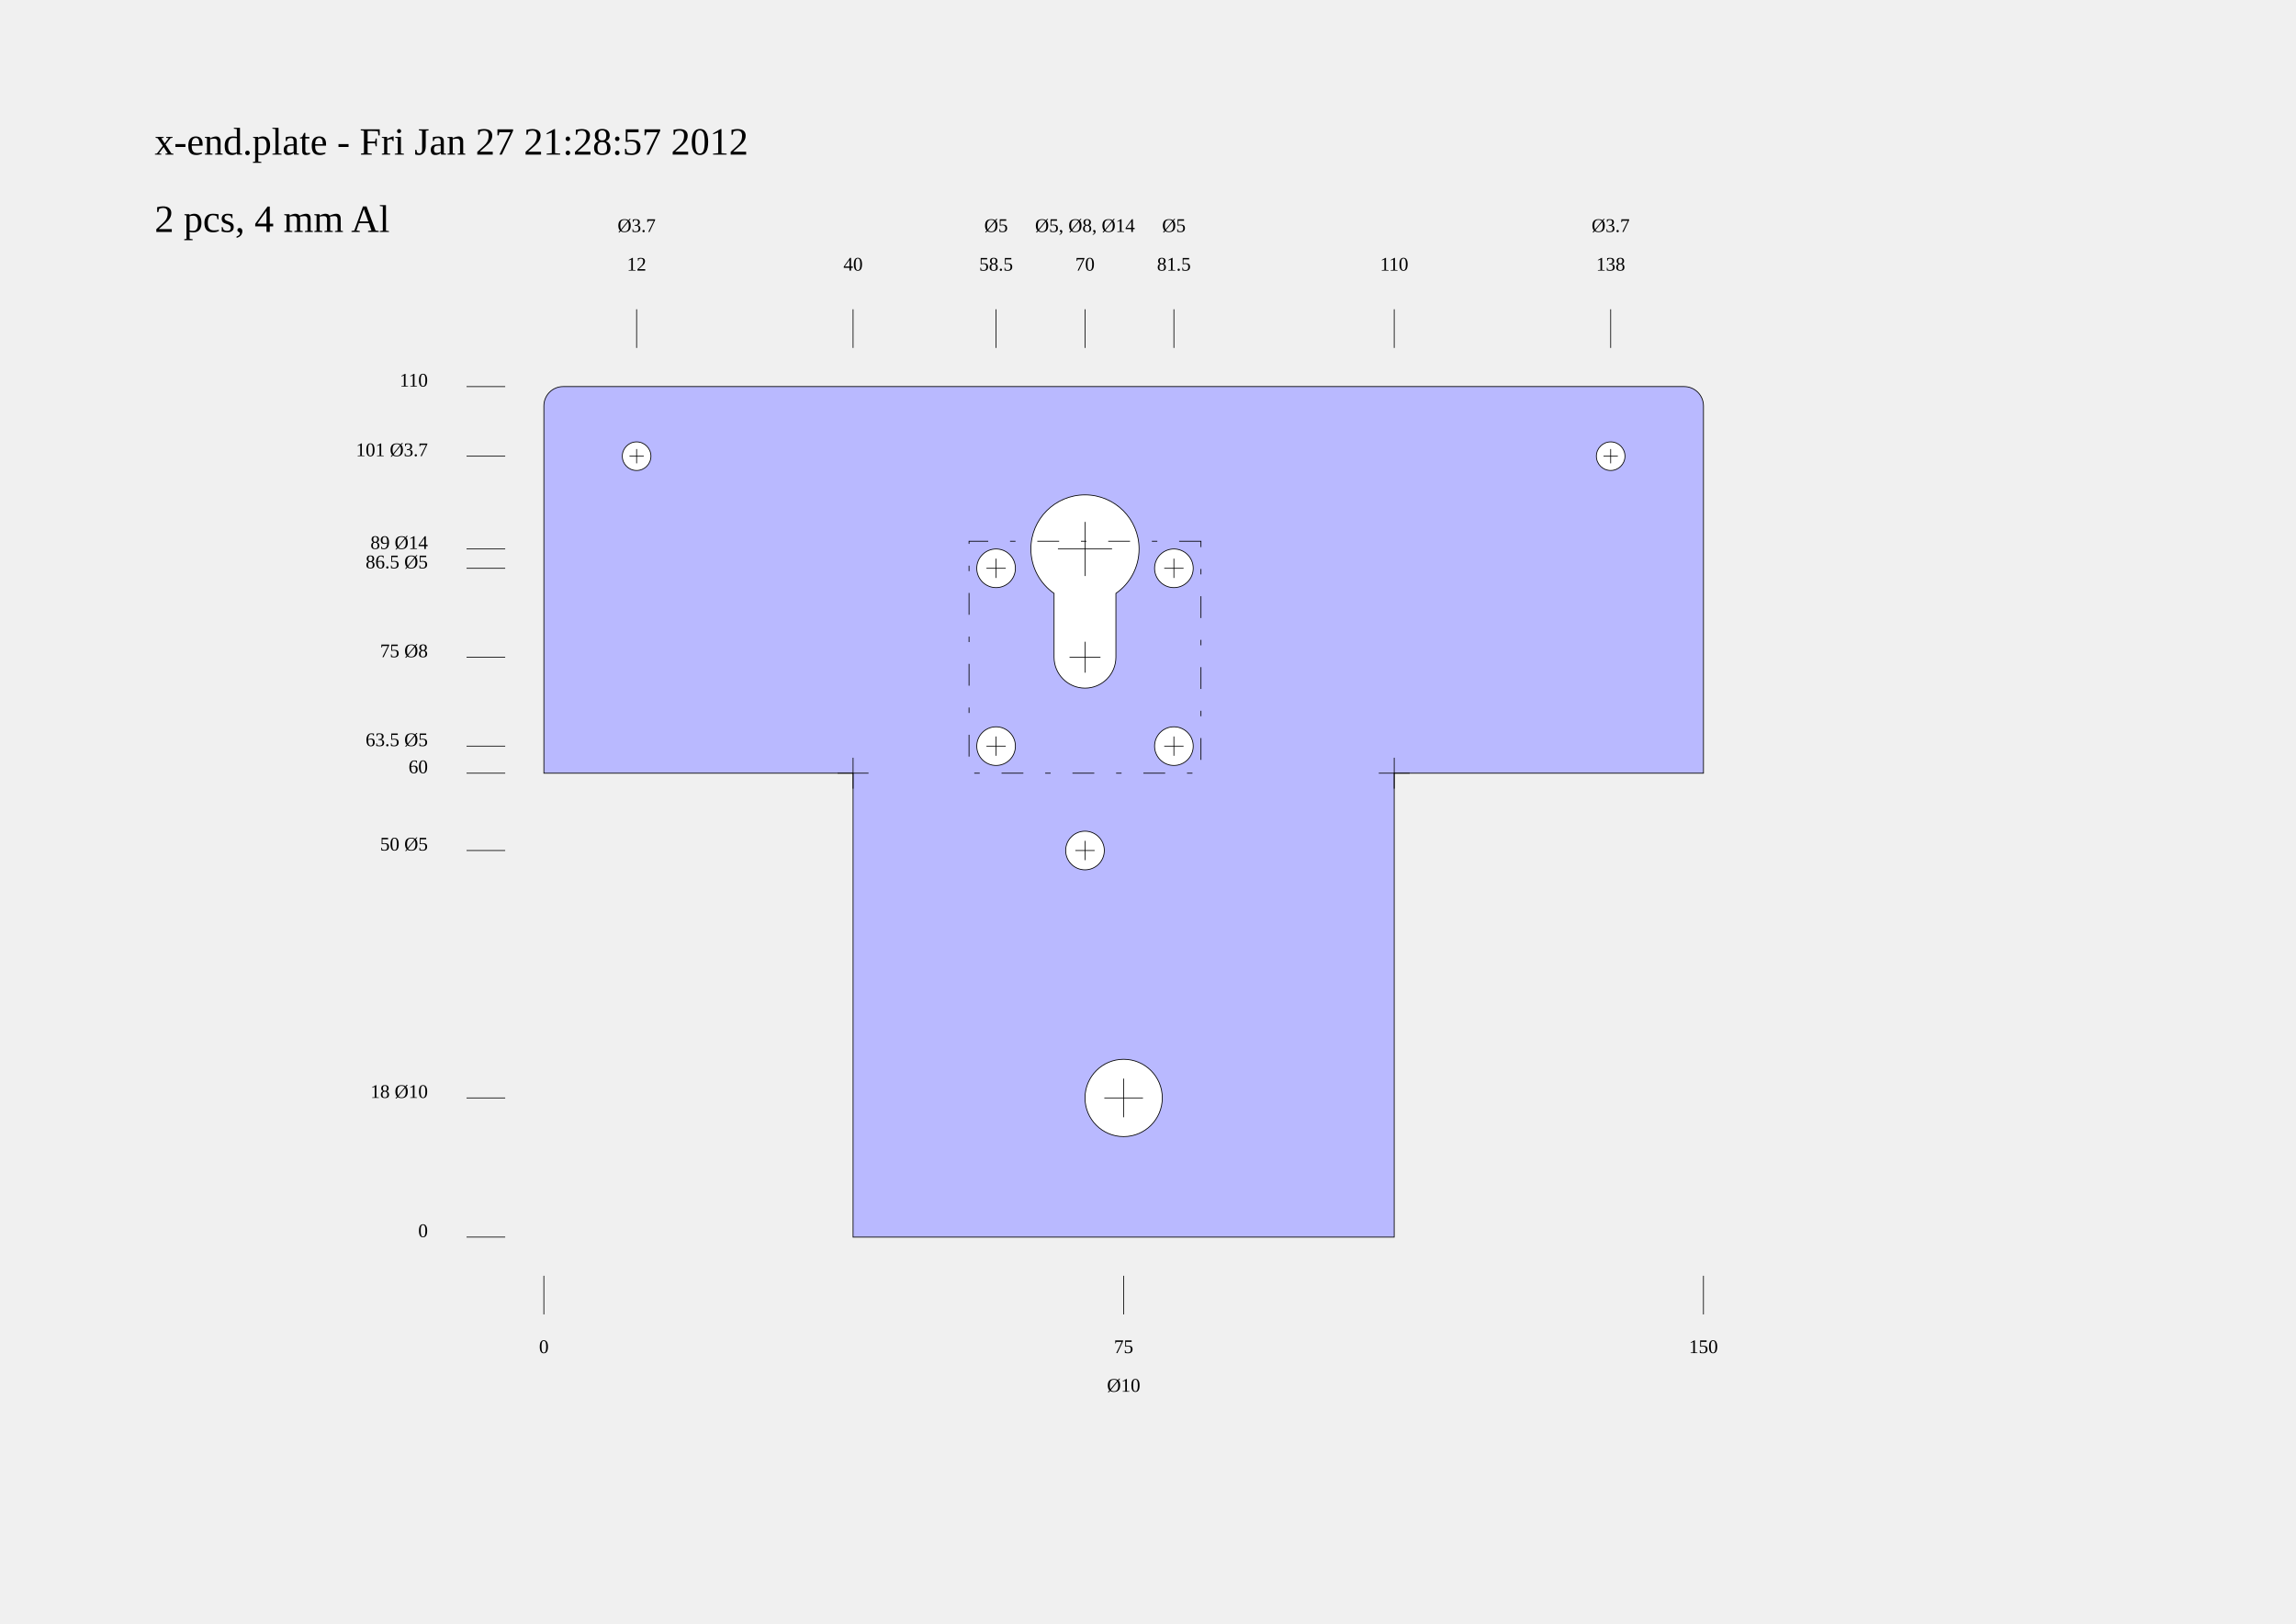
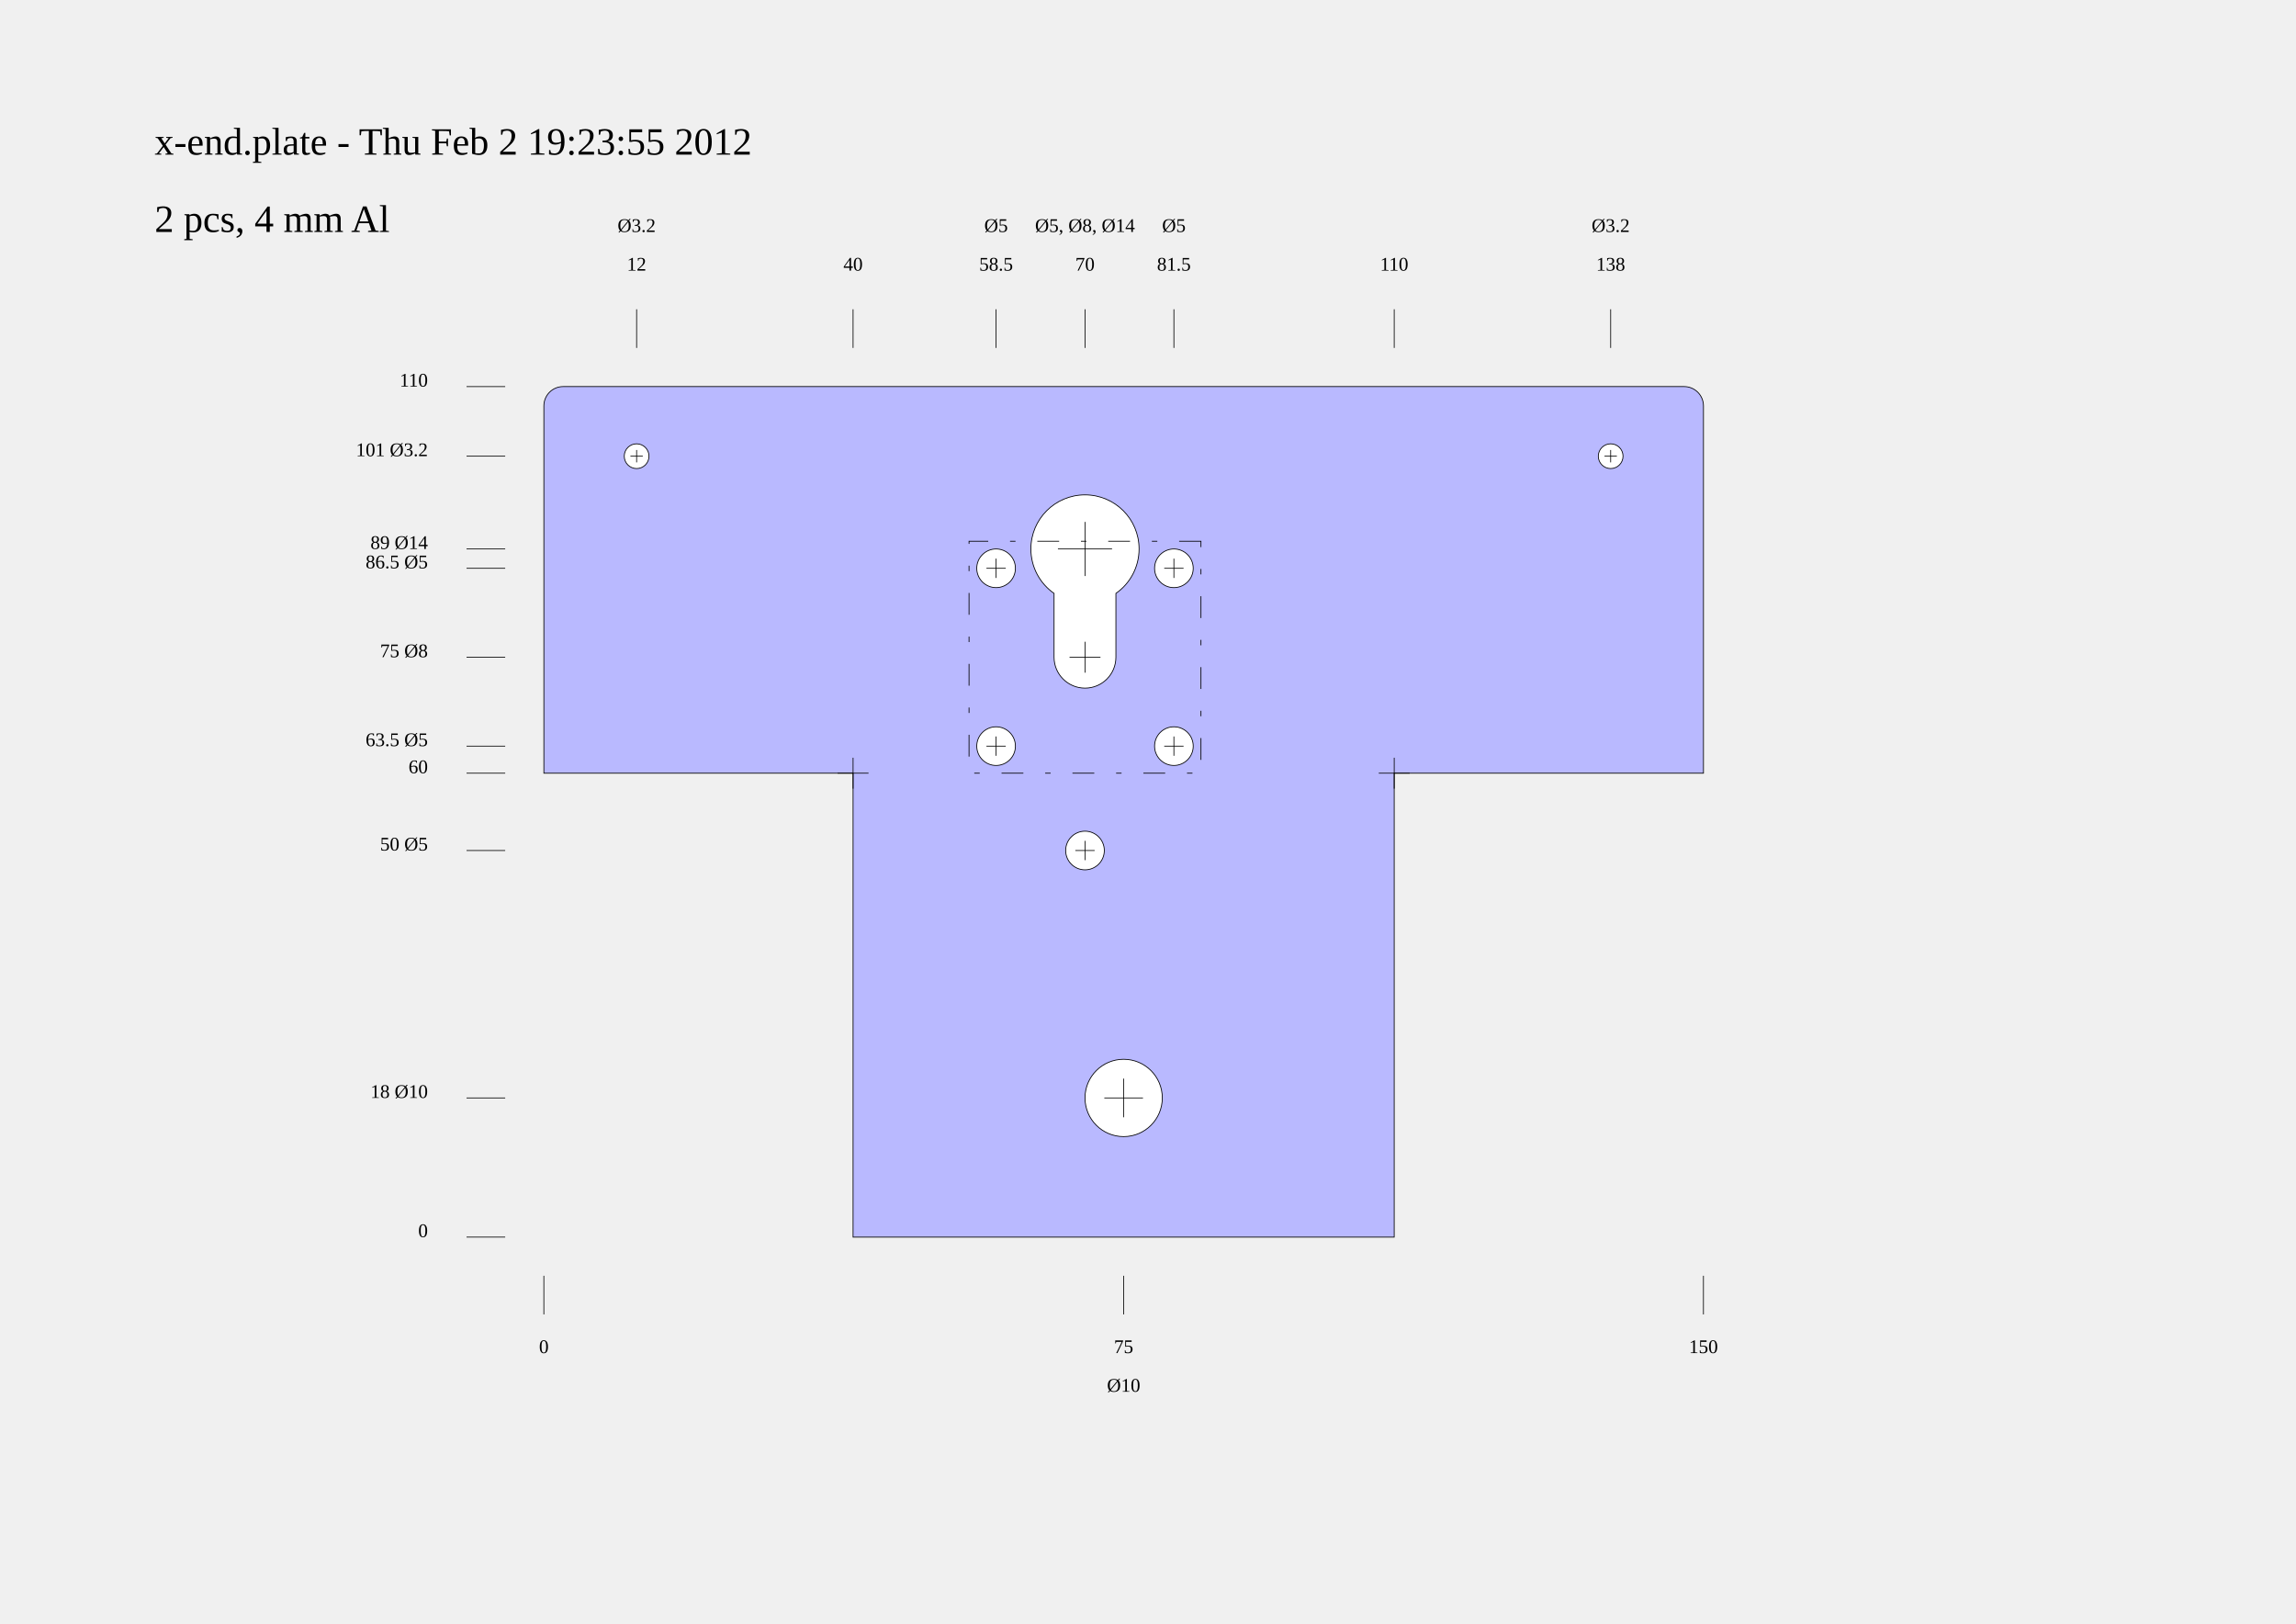
<svg xmlns="http://www.w3.org/2000/svg" width="1052.362" height="744.094" id="svg2" version="1.1">
  <defs id="defs4" />
  <g id="layer1">
    <path style="fill:#b9b9ff;fill-opacity:1;fill-rule:evenodd;stroke:#000000;stroke-width:0.354;stroke-linecap:butt;stroke-linejoin:miter;stroke-miterlimit:4;stroke-opacity:1;stroke-dasharray:none" d="M 258.125 177.156 C 253.218 177.156 249.281 181.124 249.281 186.031 L 249.281 354.344 L 391 354.344 L 391 566.938 L 639.031 566.938 L 639.031 354.344 L 780.781 354.344 L 780.781 186.031 C 780.781 181.124 776.814 177.156 771.906 177.156 L 258.125 177.156 z " id="platerect" />
  </g>
  <g id="layer2">
-     <circle cx="291.791" cy="209.055" r="6.555" style="fill:#ffffff;fill-opacity:1;stroke:#000000;stroke-width:0.354;" id="circle9" />
-     <circle cx="738.248" cy="209.055" r="6.555" style="fill:#ffffff;fill-opacity:1;stroke:#000000;stroke-width:0.354;" id="circle11" />
+     <circle cx="291.791" cy="209.055" r="5.669" style="fill:#ffffff;fill-opacity:1;stroke:#000000;stroke-width:0.354;" id="circle9" />
+     <circle cx="738.248" cy="209.055" r="5.669" style="fill:#ffffff;fill-opacity:1;stroke:#000000;stroke-width:0.354;" id="circle11" />
    <circle cx="515.02" cy="503.15" r="17.717" style="fill:#ffffff;fill-opacity:1;stroke:#000000;stroke-width:0.354;" id="circle13" />
    <circle cx="497.303" cy="389.764" r="8.858" style="fill:#ffffff;fill-opacity:1;stroke:#000000;stroke-width:0.354;" id="circle15" />
    <circle cx="538.051" cy="260.433" r="8.858" style="fill:#ffffff;fill-opacity:1;stroke:#000000;stroke-width:0.354;" id="circle17" />
    <circle cx="456.555" cy="260.433" r="8.858" style="fill:#ffffff;fill-opacity:1;stroke:#000000;stroke-width:0.354;" id="circle19" />
    <circle cx="538.051" cy="341.929" r="8.858" style="fill:#ffffff;fill-opacity:1;stroke:#000000;stroke-width:0.354;" id="circle21" />
    <circle cx="456.555" cy="341.929" r="8.858" style="fill:#ffffff;fill-opacity:1;stroke:#000000;stroke-width:0.354;" id="circle23" />
    <path style="fill:#ffffff;fill-opacity:1;stroke:#000000;stroke-width:0.354;" d="M 497.312 226.781 C 483.614 226.781 472.5 237.864 472.5 251.562 C 472.5 259.989 476.702 267.455 483.125 271.938 L 483.125 301.188 C 483.125 309.015 489.485 315.344 497.312 315.344 C 505.14 315.344 511.469 309.015 511.469 301.188 L 511.469 271.938 C 517.895 267.455 522.094 259.991 522.094 251.562 C 522.094 237.864 511.011 226.781 497.312 226.781 z " id="circle25" />
  </g>
  <g id="layer3">
-     <line x1="288.514" y1="209.055" x2="295.069" y2="209.055" style="stroke:rgb(0,0,0);stroke-width:0.345" id="line30" />
-     <line x1="291.791" y1="205.778" x2="291.791" y2="212.333" style="stroke:rgb(0,0,0);stroke-width:0.345" id="line32" />
-     <line x1="734.97" y1="209.055" x2="741.526" y2="209.055" style="stroke:rgb(0,0,0);stroke-width:0.345" id="line34" />
-     <line x1="738.248" y1="205.778" x2="738.248" y2="212.333" style="stroke:rgb(0,0,0);stroke-width:0.345" id="line36" />
+     <line x1="288.957" y1="209.055" x2="294.626" y2="209.055" style="stroke:rgb(0,0,0);stroke-width:0.345" id="line30" />
+     <line x1="291.791" y1="206.22" x2="291.791" y2="211.89" style="stroke:rgb(0,0,0);stroke-width:0.345" id="line32" />
+     <line x1="735.413" y1="209.055" x2="741.083" y2="209.055" style="stroke:rgb(0,0,0);stroke-width:0.345" id="line34" />
+     <line x1="738.248" y1="206.22" x2="738.248" y2="211.89" style="stroke:rgb(0,0,0);stroke-width:0.345" id="line36" />
    <line x1="506.161" y1="503.15" x2="523.878" y2="503.15" style="stroke:rgb(0,0,0);stroke-width:0.345" id="line38" />
    <line x1="515.02" y1="494.291" x2="515.02" y2="512.008" style="stroke:rgb(0,0,0);stroke-width:0.345" id="line40" />
    <line x1="492.874" y1="389.764" x2="501.732" y2="389.764" style="stroke:rgb(0,0,0);stroke-width:0.345" id="line42" />
    <line x1="497.303" y1="385.335" x2="497.303" y2="394.193" style="stroke:rgb(0,0,0);stroke-width:0.345" id="line44" />
    <line x1="533.622" y1="260.433" x2="542.48" y2="260.433" style="stroke:rgb(0,0,0);stroke-width:0.345" id="line46" />
    <line x1="538.051" y1="256.004" x2="538.051" y2="264.862" style="stroke:rgb(0,0,0);stroke-width:0.345" id="line48" />
    <line x1="452.126" y1="260.433" x2="460.984" y2="260.433" style="stroke:rgb(0,0,0);stroke-width:0.345" id="line50" />
    <line x1="456.555" y1="256.004" x2="456.555" y2="264.862" style="stroke:rgb(0,0,0);stroke-width:0.345" id="line52" />
    <line x1="533.622" y1="341.929" x2="542.48" y2="341.929" style="stroke:rgb(0,0,0);stroke-width:0.345" id="line54" />
    <line x1="538.051" y1="337.5" x2="538.051" y2="346.358" style="stroke:rgb(0,0,0);stroke-width:0.345" id="line56" />
    <line x1="452.126" y1="341.929" x2="460.984" y2="341.929" style="stroke:rgb(0,0,0);stroke-width:0.345" id="line58" />
    <line x1="456.555" y1="337.5" x2="456.555" y2="346.358" style="stroke:rgb(0,0,0);stroke-width:0.345" id="line60" />
    <line x1="490.217" y1="301.181" x2="504.39" y2="301.181" style="stroke:rgb(0,0,0);stroke-width:0.345" id="line62" />
    <line x1="497.303" y1="294.094" x2="497.303" y2="308.268" style="stroke:rgb(0,0,0);stroke-width:0.345" id="line64" />
    <line x1="484.902" y1="251.575" x2="509.705" y2="251.575" style="stroke:rgb(0,0,0);stroke-width:0.345" id="line66" />
    <line x1="497.303" y1="239.173" x2="497.303" y2="263.976" style="stroke:rgb(0,0,0);stroke-width:0.345" id="line68" />
    <line x1="383.917" y1="354.331" x2="398.091" y2="354.331" style="stroke:rgb(0,0,0);stroke-width:0.345" id="line70" />
    <line x1="391.004" y1="347.244" x2="391.004" y2="361.417" style="stroke:rgb(0,0,0);stroke-width:0.345" id="line72" />
    <line x1="631.949" y1="354.331" x2="646.122" y2="354.331" style="stroke:rgb(0,0,0);stroke-width:0.345" id="line74" />
    <line x1="639.035" y1="347.244" x2="639.035" y2="361.417" style="stroke:rgb(0,0,0);stroke-width:0.345" id="line76" />
  </g>
  <g id="layer4">
    <line x1="780.768" y1="584.646" x2="780.768" y2="602.362" style="stroke:rgb(0,0,0);stroke-width:0.345" id="line79" />
    <text x="780.768" y="620.079" font-size="8.858" text-anchor="middle" id="text81">150</text>
    <line x1="738.248" y1="159.449" x2="738.248" y2="141.732" style="stroke:rgb(0,0,0);stroke-width:0.345" id="line83" />
    <text x="738.248" y="124.016" font-size="8.858" text-anchor="middle" id="text85">138</text>
-     <text x="738.248" y="106.299" font-size="8.858" text-anchor="middle" id="text87">Ø3.7</text>
+     <text x="738.248" y="106.299" font-size="8.858" text-anchor="middle" id="text87">Ø3.2</text>
    <line x1="639.035" y1="159.449" x2="639.035" y2="141.732" style="stroke:rgb(0,0,0);stroke-width:0.345" id="line89" />
    <text x="639.035" y="124.016" font-size="8.858" text-anchor="middle" id="text91">110</text>
    <text x="639.035" y="106.299" font-size="8.858" text-anchor="middle" id="text93" />
    <line x1="538.051" y1="159.449" x2="538.051" y2="141.732" style="stroke:rgb(0,0,0);stroke-width:0.345" id="line95" />
    <text x="538.051" y="124.016" font-size="8.858" text-anchor="middle" id="text97">81.5</text>
    <text x="538.051" y="106.299" font-size="8.858" text-anchor="middle" id="text99">Ø5</text>
    <line x1="515.02" y1="584.646" x2="515.02" y2="602.362" style="stroke:rgb(0,0,0);stroke-width:0.345" id="line101" />
    <text x="515.02" y="620.079" font-size="8.858" text-anchor="middle" id="text103">75</text>
    <text x="515.02" y="637.795" font-size="8.858" text-anchor="middle" id="text105">Ø10</text>
    <line x1="497.303" y1="159.449" x2="497.303" y2="141.732" style="stroke:rgb(0,0,0);stroke-width:0.345" id="line107" />
    <text x="497.303" y="124.016" font-size="8.858" text-anchor="middle" id="text109">70</text>
    <text x="497.303" y="106.299" font-size="8.858" text-anchor="middle" id="text111">Ø5, Ø8, Ø14</text>
    <line x1="456.555" y1="159.449" x2="456.555" y2="141.732" style="stroke:rgb(0,0,0);stroke-width:0.345" id="line113" />
    <text x="456.555" y="124.016" font-size="8.858" text-anchor="middle" id="text115">58.5</text>
    <text x="456.555" y="106.299" font-size="8.858" text-anchor="middle" id="text117">Ø5</text>
    <line x1="391.004" y1="159.449" x2="391.004" y2="141.732" style="stroke:rgb(0,0,0);stroke-width:0.345" id="line119" />
    <text x="391.004" y="124.016" font-size="8.858" text-anchor="middle" id="text121">40</text>
    <text x="391.004" y="106.299" font-size="8.858" text-anchor="middle" id="text123" />
    <line x1="291.791" y1="159.449" x2="291.791" y2="141.732" style="stroke:rgb(0,0,0);stroke-width:0.345" id="line125" />
    <text x="291.791" y="124.016" font-size="8.858" text-anchor="middle" id="text127">12</text>
-     <text x="291.791" y="106.299" font-size="8.858" text-anchor="middle" id="text129">Ø3.7</text>
+     <text x="291.791" y="106.299" font-size="8.858" text-anchor="middle" id="text129">Ø3.2</text>
    <line x1="249.272" y1="584.646" x2="249.272" y2="602.362" style="stroke:rgb(0,0,0);stroke-width:0.345" id="line131" />
    <text x="249.272" y="620.079" font-size="8.858" text-anchor="middle" id="text133">0</text>
    <line x1="231.555" y1="177.165" x2="213.839" y2="177.165" style="stroke:rgb(0,0,0);stroke-width:0.345" id="line135" />
    <text x="196.122" y="177.165" font-size="8.858" text-anchor="end" id="text137">110</text>
    <line x1="231.555" y1="209.055" x2="213.839" y2="209.055" style="stroke:rgb(0,0,0);stroke-width:0.345" id="line139" />
-     <text x="196.122" y="209.055" font-size="8.858" text-anchor="end" id="text141">101 Ø3.7</text>
+     <text x="196.122" y="209.055" font-size="8.858" text-anchor="end" id="text141">101 Ø3.2</text>
    <line x1="231.555" y1="251.575" x2="213.839" y2="251.575" style="stroke:rgb(0,0,0);stroke-width:0.345" id="line143" />
    <text x="196.122" y="251.575" font-size="8.858" text-anchor="end" id="text145">89 Ø14</text>
    <line x1="231.555" y1="260.433" x2="213.839" y2="260.433" style="stroke:rgb(0,0,0);stroke-width:0.345" id="line147" />
    <text x="196.122" y="260.433" font-size="8.858" text-anchor="end" id="text149">86.5 Ø5</text>
    <line x1="231.555" y1="301.181" x2="213.839" y2="301.181" style="stroke:rgb(0,0,0);stroke-width:0.345" id="line151" />
    <text x="196.122" y="301.181" font-size="8.858" text-anchor="end" id="text153">75 Ø8</text>
    <line x1="231.555" y1="341.929" x2="213.839" y2="341.929" style="stroke:rgb(0,0,0);stroke-width:0.345" id="line155" />
    <text x="196.122" y="341.929" font-size="8.858" text-anchor="end" id="text157">63.5 Ø5</text>
    <line x1="231.555" y1="354.331" x2="213.839" y2="354.331" style="stroke:rgb(0,0,0);stroke-width:0.345" id="line159" />
    <text x="196.122" y="354.331" font-size="8.858" text-anchor="end" id="text161">60 </text>
    <line x1="231.555" y1="389.764" x2="213.839" y2="389.764" style="stroke:rgb(0,0,0);stroke-width:0.345" id="line163" />
    <text x="196.122" y="389.764" font-size="8.858" text-anchor="end" id="text165">50 Ø5</text>
    <line x1="231.555" y1="503.15" x2="213.839" y2="503.15" style="stroke:rgb(0,0,0);stroke-width:0.345" id="line167" />
    <text x="196.122" y="503.15" font-size="8.858" text-anchor="end" id="text169">18 Ø10</text>
    <line x1="231.555" y1="566.929" x2="213.839" y2="566.929" style="stroke:rgb(0,0,0);stroke-width:0.345" id="line171" />
    <text x="196.122" y="566.929" font-size="8.858" text-anchor="end" id="text173">0</text>
  </g>
  <g id="layer5">
    <path d="M 550.453,248.031 L 444.154,248.031 L 444.154,354.331 L 550.453,354.331 Z" stroke-dasharray="10,10,2.5,10" style="stroke:#000000;stroke-width:0.354;fill:none" id="path182" />
  </g>
  <g id="layer6">
    <text x="70.866" y="106.299" font-size="17.717" text-anchor="start" id="text185">2 pcs, 4 mm Al</text>
-     <text x="70.866" y="70.866" font-size="17.717" text-anchor="start" id="text187">x-end.plate - Fri Jan 27 21:28:57 2012</text>
+     <text x="70.866" y="70.866" font-size="17.717" text-anchor="start" id="text187">x-end.plate - Thu Feb  2 19:23:55 2012</text>
  </g>
</svg>
